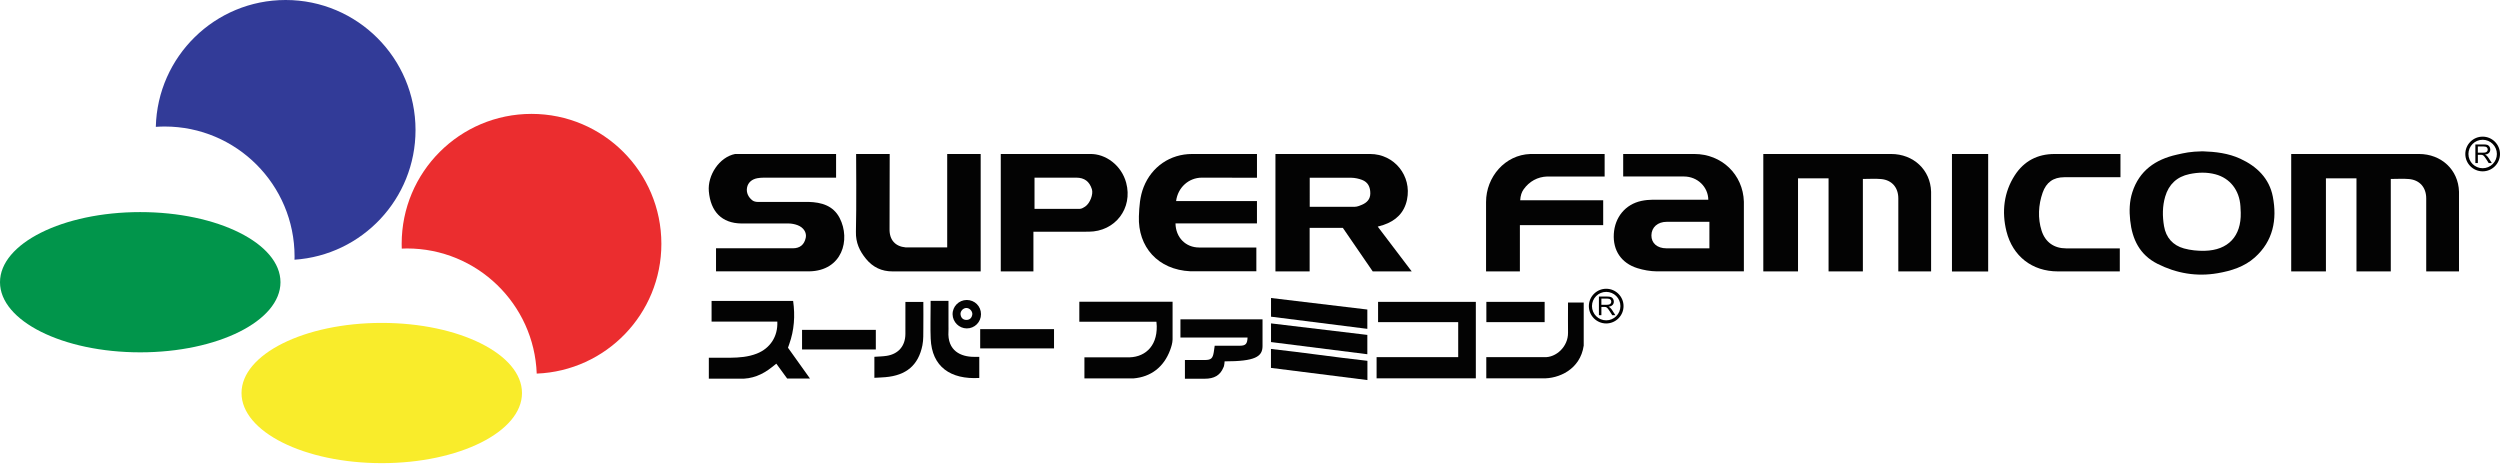
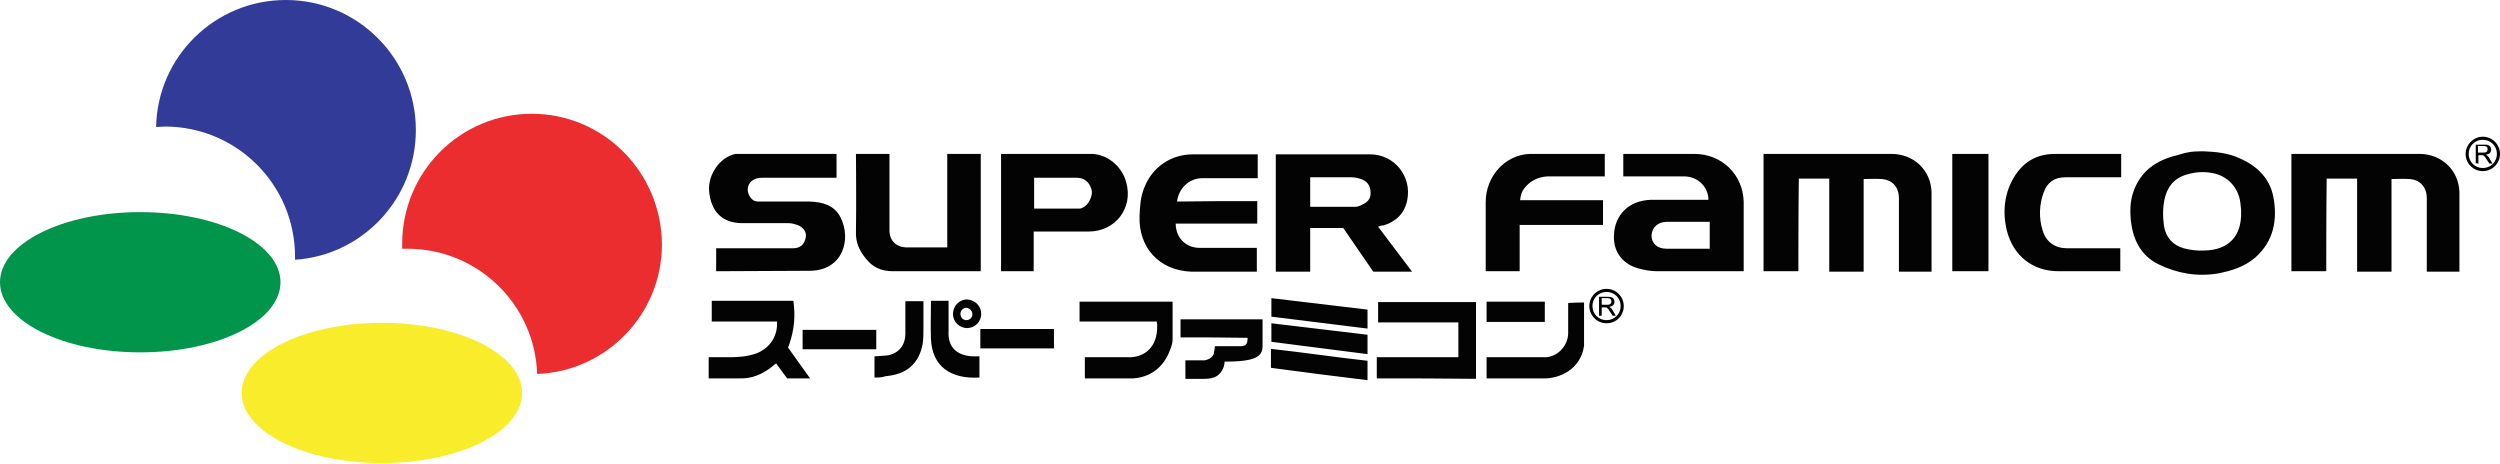
- <svg xmlns="http://www.w3.org/2000/svg" version="1.1" id="Ebene_1" x="0px" y="0px" width="566.929px" height="105.029px" viewBox="-0.756 0 566.929 105.029" enable-background="new -0.756 0 566.929 105.029" xml:space="preserve">
-   <g>
-     <path fill="#030303" d="M406.984,61.545h-7.873V34.92c0,0,19.708,0,28.991,0c5.01,0,8.923,3.551,9.06,8.566v18.061h-7.434   c0,0,0-11.475,0-16.551c0-2.462-1.449-4.167-3.89-4.392c-1.339-0.123-2.696-0.022-4.147-0.022c0,6.958,0,20.965,0,20.965h-7.78   c0,0,0-14.047,0-21.111c-2.335,0-4.573,0-6.927,0C406.984,47.386,406.984,61.545,406.984,61.545z" />
-     <path fill="#030303" d="M526.698,61.545h-7.873V34.92c0,0,19.707,0,28.99,0c5.011,0,8.924,3.551,9.061,8.566v18.061h-7.434   c0,0,0-11.475,0-16.551c0-2.462-1.449-4.167-3.89-4.392c-1.339-0.123-2.696-0.022-4.147-0.022c0,6.958,0,20.965,0,20.965h-7.78   c0,0,0-14.047,0-21.111c-2.335,0-4.573,0-6.927,0C526.698,47.386,526.698,61.545,526.698,61.545z" />
-     <path fill="#030303" d="M311.674,51.389c2.514,3.317,5.128,6.755,7.705,10.156c-2.958,0-8.842,0-8.842,0l-6.774-9.873h-7.53   c0,0,0,6.592,0,9.873c-2.642,0-5.164,0-7.755,0c0-8.774,0-17.764,0-26.625c0.376,0,0.75,0,1.124,0c6.781,0,13.561-0.004,20.34,0   c5.526,0.003,9.484,4.982,8.373,10.352c-0.612,2.966-2.521,4.787-5.332,5.735C312.593,51.139,312.195,51.24,311.674,51.389z    M296.252,46.893c3.439,0,10.23,0,10.23,0c0.536-0.006,1.093-0.239,1.599-0.453c1.126-0.48,1.906-1.248,1.911-2.587   c0.005-1.418-0.516-2.547-1.881-3.063c-0.764-0.288-1.611-0.466-2.426-0.482h-9.434C296.252,40.308,296.252,44.734,296.252,46.893z   " />
-     <path fill="#030303" d="M394.705,61.536h-19.769c-1.47-0.02-2.988-0.286-4.388-0.727c-3.646-1.144-5.552-4.022-5.338-7.743   c0.219-3.804,2.624-6.726,6.234-7.5c0.843-0.18,1.72-0.27,2.581-0.276h12.614c0.346,0-0.345,0,0,0   c-0.045-2.904-2.441-5.255-5.51-5.267h-13.792V34.92h16.135c6.198,0,11.044,4.635,11.233,10.815v15.802H394.705z M386.889,50.301   c-3.253,0-6.464,0-9.677,0c-2.05,0-3.443,1.227-3.475,3.056c-0.028,1.777,1.313,2.952,3.399,2.956h9.752   C386.889,56.313,386.889,52.441,386.889,50.301z" />
-     <path fill="#030303" d="M161.618,61.535v-5.228l17.414-0.001c1.608,0,2.589-0.8,2.933-2.378c0.254-1.163-0.475-2.355-1.878-2.875   c-0.638-0.235-1.348-0.37-2.025-0.377h-10.74c-4.382-0.065-6.941-2.672-7.336-7.306c-0.307-3.609,2.352-7.729,5.952-8.449   c0,0,15.493,0,22.906,0c0,1.602,0,3.677,0,5.364c-0.364,0-0.734,0-1.104,0c-5.109,0-10.22-0.003-15.329,0.005   c-0.483,0.001-0.974,0.04-1.447,0.127c-1.203,0.227-2.095,0.964-2.313,2.124c-0.215,1.138,0.29,2.2,1.242,2.919   c0.294,0.222,0.768,0.327,1.16,0.329h11.574c2.869,0.082,5.565,0.819,7.023,3.639c2.544,4.924,0.583,11.997-6.906,12.106H161.618z" />
-     <path fill="#030303" d="M498.714,34.311c2.974,0.098,5.863,0.437,8.568,1.683c3.762,1.733,6.574,4.461,7.373,8.596   c1.003,5.21,0.084,10.078-4.089,13.797c-2.368,2.113-5.362,3.042-8.427,3.57c-4.761,0.819-9.32,0.048-13.639-2.131   c-4.04-2.036-5.733-5.563-6.191-9.836c-0.229-2.15-0.183-4.303,0.487-6.391c1.582-4.918,5.252-7.438,10.048-8.517   C494.761,34.652,495.864,34.376,498.714,34.311z M507.382,48.23c-0.023-0.484-0.041-0.971-0.07-1.456   c-0.226-3.635-2.36-6.377-5.688-7.25c-1.95-0.511-3.93-0.453-5.881-0.044c-2.833,0.593-4.683,2.329-5.493,5.092   c-0.646,2.199-0.644,4.467-0.266,6.707c0.437,2.598,2.011,4.366,4.516,5.059c1.506,0.418,3.139,0.574,4.708,0.537   C504.552,56.745,507.509,53.553,507.382,48.23z" />
-     <path fill="#030303" d="M284.287,45.599c0,1.742,0,3.361,0,5.058c-6.189,0-12.331,0-18.473,0c0.049,3.195,2.302,5.467,5.353,5.47   c3.963,0.005,12.982,0.001,12.982,0.001v5.393h-14.934c-7.426-0.342-11.949-5.58-11.701-12.458c0.081-2.265,0.231-4.5,1.075-6.638   c1.825-4.625,6.025-7.504,10.974-7.504c4.519,0,14.728,0,14.728,0v5.386c0,0-10.081-0.031-12.514-0.021   c-2.966,0.015-5.434,2.226-5.827,5.312C272.053,45.599,278.143,45.599,284.287,45.599z" />
-     <path fill="#030303" d="M214.043,56.101c0,0,0-14.233,0-21.18c2.555,0,5.035,0,7.591,0c0,8.677,0,26.617,0,26.617l-19.981,0.008   c-2.468,0.009-4.455-0.946-6.003-2.82c-1.47-1.779-2.372-3.705-2.306-6.161c0.144-5.315,0.043-17.644,0.043-17.644h7.615   l-0.033,17.015c-0.054,2.499,1.333,3.959,3.642,4.165H214.043z" />
-     <path fill="#030303" d="M233.594,52.546c0,3.073,0,6.033,0,8.992c-2.497,0-4.917,0-7.405,0c0-8.747,0-26.617,0-26.617h20.209   c3.576-0.096,7.168,2.57,8.231,6.527c1.553,5.779-2.48,11.071-8.5,11.095c-3.825,0.017-7.65,0.003-11.476,0.003   C234.347,52.546,234.042,52.546,233.594,52.546z M233.844,47.365h10.246c0.413-0.006,0.867-0.267,1.227-0.509   c1.121-0.754,1.897-2.818,1.538-3.948c-0.563-1.766-1.691-2.615-3.549-2.623h-9.462L233.844,47.365L233.844,47.365z" />
-     <path fill="#030303" d="M363.13,34.922v5.104h-12.994c-2.205,0.063-4.091,1.105-5.383,2.921c-0.44,0.622-0.711,1.406-0.771,2.472   c6.417,0,12.58,0,18.82,0c0,1.931,0,3.749,0,5.635c-6.268,0-12.515,0-18.89,0c0,3.448,0,7.045,0,10.494c-2.606,0-7.673,0-7.673,0   s0-10.872,0-15.737c0-5.691,4.316-10.702,10.02-10.887L363.13,34.922L363.13,34.922z" />
-     <path fill="#030303" d="M479.954,56.323v5.223h-14.041c-5.818,0-10.246-3.422-11.662-9.085c-1.104-4.418-0.596-8.885,1.907-12.735   c2.08-3.202,5.129-4.796,8.964-4.804h14.983v5.266h-12.722c-2.495,0.001-4.103,1.156-4.93,3.511   c-0.965,2.748-1.132,5.813-0.229,8.624c0.836,2.604,2.829,4.001,5.556,4.001H479.954z" />
-     <path fill="#030303" d="M311.416,85.799c0-1.609,0-3.16,0-4.805c6.178,0,12.311,0,18.507,0c0-2.678,0-5.259,0-7.945   c-6.063,0-12.093,0-18.172,0c0-1.582,0-3.061,0-4.6c7.396,0,14.745,0,22.17,0c0,5.769,0,11.545,0,17.35   C326.417,85.799,318.93,85.799,311.416,85.799z" />
-     <path fill="#030303" d="M160.61,72.933c0-1.665,0-3.149,0-4.691c6.179,0,12.31,0,18.494,0c0.474,3.372,0.248,6.633-0.883,9.8   c-0.104,0.292-0.285,0.81-0.285,0.81s3.433,4.828,4.983,6.981c-1.754,0-5.174,0-5.174,0s-1.765-2.383-2.454-3.364   c-0.355,0.282-0.674,0.534-0.992,0.787c-2.156,1.723-4.539,2.736-7.373,2.621c0,0-4.579,0-6.939,0v-4.75   c0,0,3.243,0.016,4.861-0.003c2.052-0.024,4.079-0.176,6.028-0.942c3.013-1.186,4.801-3.885,4.64-7.249   C170.573,72.933,165.625,72.933,160.61,72.933z" />
-     <rect x="441.893" y="34.922" fill="#030303" width="8.212" height="26.642" />
-     <path fill="#030303" d="M245.159,85.809v-4.783h9.558c3.893,0.199,6.946-2.267,6.845-7.07c-0.006-0.307-0.045-0.612-0.074-0.996   c-5.82,0-11.612,0-17.485,0c0-1.549,0-3.019,0-4.53c7.037,0,21.148,0,21.148,0v8.554c-0.019,0.813-0.275,1.655-0.563,2.427   c-1.435,3.831-4.344,6.064-8.295,6.4L245.159,85.809L245.159,85.809z" />
-     <path fill="#030303" d="M266.934,76.535c0-1.436,0-2.773,0-4.124c6.208,0,18.616,0,18.616,0v6.065c0,2.423-1.705,3.47-8.597,3.47   c0,0-0.062,1.086-0.279,1.389c-0.726,1.804-2.137,2.548-4.192,2.548h-4.531c0-1.412,0-2.768,0-4.243c1.482,0,2.963,0,4.444,0   s1.862-0.325,2.104-1.813c0.072-0.444,0.127-0.893,0.203-1.424c1.911,0,3.815,0.008,5.721-0.002   c1.29-0.006,1.678-0.413,1.731-1.864C277.098,76.535,272.044,76.535,266.934,76.535z" />
-     <path fill="#030303" d="M358.385,68.598v9.777c-0.791,5.453-5.714,7.533-9.329,7.424h-12.764v-4.805h13.128   c2.703,0.137,5.449-2.39,5.408-5.548c-0.025-1.981-0.004-3.963-0.004-5.945c0-0.274,0-0.551,0-0.903   C356.073,68.598,357.265,68.598,358.385,68.598z" />
-     <path fill="#030303" d="M210.283,68.23c1.377,0,2.65,0,4.049,0c0,1.923,0,3.82,0,5.717c0,0.382,0.021,0.767-0.004,1.147   c-0.293,4.505,2.862,5.83,5.8,5.829c0.379,0,0.758,0,1.19,0c0,1.624,0,3.206,0,4.787c-6.511,0.378-10.761-2.522-11.02-8.917   c-0.102-2.497-0.017-5.004-0.017-7.505C210.283,68.949,210.283,68.61,210.283,68.23z" />
-     <polygon fill="#030303" points="309.317,80.329 287.475,77.571 287.475,73.336 309.317,75.947  " />
-     <polygon fill="#030303" points="309.317,74.573 287.475,71.816 287.475,67.579 309.317,70.192  " />
-     <path fill="#030303" d="M309.336,81.823c0,1.524,0,2.9,0,4.364c-7.307-0.921-14.559-1.836-21.875-2.759c0-1.292,0-2.848,0-4.298   C294.727,79.928,302.006,81.016,309.336,81.823z" />
-     <path fill="#030303" d="M197.528,85.676c0-1.672,0-3.217,0-4.764c0.958-0.071,1.893-0.076,2.805-0.22   c2.667-0.421,4.219-2.268,4.229-4.963c0.009-2.392,0.002-4.786,0.002-7.261c1.344,0,2.639,0,4.067,0c0,1.959,0.03,3.927,0,5.896   c-0.02,1.315,0.045,2.662-0.211,3.938c-0.907,4.514-3.657,6.827-8.388,7.229C199.217,85.602,198.395,85.627,197.528,85.676z" />
-     <path fill="#030303" d="M197.855,74.8c0,1.508,0,2.956,0,4.446c-5.588,0-11.13,0-16.729,0c0-1.488,0-2.932,0-4.446   C186.688,74.8,192.229,74.8,197.855,74.8z" />
-     <path fill="#030303" d="M221.522,74.638c5.629,0,11.167,0,16.745,0c0,1.468,0,2.877,0,4.367c-5.577,0-11.134,0-16.745,0   C221.522,77.575,221.522,76.131,221.522,74.638z" />
-     <path fill="#030303" d="M349.526,68.449c0,1.505,0,3.127,0,4.6c-4.408,0-8.779,0-13.218,0c0-1.435,0-3.076,0-4.6   C340.664,68.449,345.05,68.449,349.526,68.449z" />
-     <path fill="#030303" d="M221.708,71.246c-0.002,1.802-1.457,3.249-3.244,3.229c-1.735-0.021-3.17-1.448-3.2-3.186   c-0.031-1.782,1.417-3.255,3.207-3.262C220.277,68.02,221.71,69.446,221.708,71.246z M219.747,71.205   c-0.023-0.734-0.676-1.37-1.362-1.366c-0.726,0.006-1.404,0.727-1.318,1.456c0.093,0.81,0.61,1.283,1.397,1.252   C219.265,72.516,219.672,71.957,219.747,71.205z" />
-     <g>
-       <path d="M361.832,71.479v-4.23h1.876c0.378,0,0.664,0.038,0.86,0.114c0.194,0.076,0.353,0.21,0.47,0.401    c0.117,0.192,0.177,0.405,0.177,0.639c0,0.3-0.097,0.553-0.292,0.759c-0.192,0.205-0.493,0.336-0.899,0.393    c0.148,0.07,0.261,0.142,0.339,0.21c0.161,0.149,0.317,0.337,0.464,0.563l0.736,1.151h-0.706l-0.56-0.88    c-0.163-0.254-0.299-0.448-0.404-0.582c-0.105-0.137-0.2-0.23-0.284-0.284c-0.082-0.053-0.168-0.09-0.254-0.111    c-0.063-0.014-0.168-0.021-0.313-0.021h-0.648v1.878L361.832,71.479L361.832,71.479z M362.391,69.115h1.204    c0.256,0,0.457-0.026,0.601-0.079c0.145-0.053,0.256-0.137,0.329-0.254c0.073-0.116,0.111-0.242,0.111-0.379    c0-0.2-0.07-0.365-0.216-0.494c-0.146-0.128-0.376-0.193-0.688-0.193h-1.341V69.115L362.391,69.115z" />
-     </g>
-     <g>
-       <path d="M363.485,73.351c-2.169,0-3.933-1.767-3.933-3.935s1.765-3.933,3.933-3.933c2.166,0,3.932,1.765,3.932,3.933    S365.653,73.351,363.485,73.351z M363.485,66.191c-1.778,0-3.226,1.446-3.226,3.226s1.447,3.227,3.226,3.227    c1.777,0,3.225-1.447,3.225-3.227S365.262,66.191,363.485,66.191z" />
-     </g>
-     <g>
-       <g>
-         <path d="M560.587,36.984v-4.231h1.876c0.378,0,0.665,0.038,0.861,0.114c0.192,0.076,0.353,0.21,0.47,0.401     c0.116,0.193,0.175,0.405,0.175,0.639c0,0.3-0.095,0.552-0.29,0.758c-0.192,0.206-0.495,0.336-0.9,0.392     c0.148,0.071,0.262,0.143,0.34,0.21c0.161,0.15,0.317,0.338,0.463,0.563l0.736,1.151h-0.705l-0.561-0.879     c-0.162-0.255-0.298-0.448-0.403-0.583c-0.105-0.136-0.201-0.23-0.284-0.284c-0.082-0.054-0.168-0.09-0.254-0.112     c-0.064-0.014-0.169-0.021-0.313-0.021h-0.648v1.878h-0.562V36.984z M561.147,34.62h1.204c0.255,0,0.455-0.026,0.602-0.079     c0.143-0.053,0.253-0.137,0.329-0.254c0.072-0.116,0.109-0.243,0.109-0.379c0-0.201-0.07-0.365-0.217-0.494     c-0.146-0.128-0.376-0.194-0.688-0.194h-1.34V34.62L561.147,34.62z" />
-       </g>
-       <g>
-         <path d="M562.24,38.855c-2.168,0-3.933-1.766-3.933-3.934s1.767-3.934,3.933-3.934c2.168,0,3.933,1.766,3.933,3.934     S564.408,38.855,562.24,38.855z M562.24,31.696c-1.778,0-3.226,1.446-3.226,3.226s1.447,3.227,3.226,3.227     s3.226-1.447,3.226-3.227S564.018,31.696,562.24,31.696z" />
-       </g>
-     </g>
-     <g>
-       <path id="path2842" fill="#01954B" d="M62.849,63.997C62.85,72.779,48.614,79.9,31.047,79.9    c-17.563,0.001-31.803-7.118-31.804-15.9c0,0,0,0,0-0.002c-0.001-8.782,14.236-15.902,31.8-15.902    c17.563,0,31.804,7.119,31.805,15.899C62.849,63.997,62.849,63.997,62.849,63.997z" />
-       <path id="path3624" fill="#F9EC2B" d="M117.618,89.127c0.003,8.779-14.233,15.902-31.798,15.902    c-17.563,0-31.803-7.119-31.806-15.9c0-0.002,0-0.002,0-0.002c-0.002-8.783,14.235-15.902,31.8-15.902s31.802,7.115,31.804,15.898    C117.618,89.126,117.618,89.126,117.618,89.127z" />
-       <path id="path3644" fill="#323B98" d="M64.017,0C47.987,0,34.96,12.812,34.58,28.766c0.666-0.047,1.329-0.075,2.006-0.075    c16.269,0,29.457,13.202,29.457,29.485c0,0.242-0.012,0.479-0.018,0.72c15.335-1.029,27.448-13.801,27.448-29.411    C93.473,13.202,80.286,0,64.017,0L64.017,0z" />
-       <path id="path3897" fill="#EB2D2F" d="M119.779,25.827c-16.264,0-29.447,13.192-29.447,29.464c0,0.363,0.005,0.73,0.019,1.087    c0.392-0.014,0.78-0.035,1.177-0.035c15.897,0,28.853,12.611,29.429,28.378c15.72-0.615,28.268-13.547,28.268-29.427    C149.227,39.019,136.043,25.827,119.779,25.827L119.779,25.827z" />
-     </g>
-   </g>
+ <svg xmlns="http://www.w3.org/2000/svg" viewBox="-22.8 345 400 74.087">
+   <path fill="#030303" d="M264.94 388.394h-5.574v-18.769h20.462c3.528 0 6.28 2.54 6.421 6.068v12.771h-5.221v-11.713c0-1.764-.988-2.963-2.752-3.105-.917-.071-1.905 0-2.893 0v14.817h-5.504v-14.888h-4.869c-.071 4.869-.071 14.817-.071 14.817zm84.459 0h-5.574v-18.769h20.462c3.528 0 6.28 2.54 6.421 6.068v12.771h-5.221v-11.713c0-1.764-.988-2.963-2.752-3.105-.917-.071-1.905 0-2.893 0v14.817h-5.504v-14.888h-4.869c-.071 4.869-.071 14.817-.071 14.817zm-151.702-7.126c1.764 2.328 3.599 4.798 5.433 7.197h-6.209l-4.798-6.985h-5.292v6.985h-5.504v-18.769h15.1c3.881 0 6.703 3.528 5.927 7.338-.423 2.117-1.764 3.387-3.74 4.022-.282 0-.564.071-.917.212zm-10.866-3.175h7.197c.353 0 .776-.141 1.129-.353.776-.353 1.341-.847 1.341-1.835 0-.988-.353-1.764-1.341-2.187-.564-.212-1.129-.353-1.693-.353h-6.633v4.727zm69.43 10.302h-13.971c-1.058 0-2.117-.212-3.105-.494-2.54-.776-3.951-2.822-3.74-5.433.141-2.681 1.835-4.727 4.375-5.292.564-.141 1.2-.212 1.835-.212h8.89c.212 0-.212 0 0 0 0-2.046-1.693-3.74-3.881-3.74h-9.737v-3.599h11.36c4.375 0 7.762 3.246 7.903 7.62v11.148h.071zm-5.504-7.903h-6.844c-1.411 0-2.399.847-2.47 2.187 0 1.27.917 2.117 2.399 2.117h6.915v-4.304zm-158.97 7.903v-3.669h12.277c1.129 0 1.835-.564 2.046-1.693.212-.847-.353-1.693-1.341-2.046-.423-.141-.917-.282-1.411-.282h-7.55c-3.105-.071-4.869-1.905-5.151-5.151-.212-2.54 1.693-5.433 4.234-5.927h16.158v3.81H99.479c-.353 0-.706 0-.988.071-.847.141-1.482.706-1.623 1.482-.141.776.212 1.552.847 2.046.212.141.564.212.847.212h8.185c2.046.07 3.951.564 4.939 2.54 1.764 3.457.423 8.467-4.869 8.538l-15.029.071zm237.855-19.192c2.117.071 4.163.282 6.068 1.2 2.681 1.2 4.657 3.175 5.221 6.068.706 3.669.071 7.126-2.893 9.737-1.693 1.482-3.81 2.117-5.927 2.54-3.387.564-6.562 0-9.596-1.482-2.822-1.411-4.022-3.951-4.375-6.915-.141-1.482-.141-3.034.353-4.516 1.129-3.457 3.74-5.221 7.056-5.998 1.341-.423 2.117-.635 4.092-.635zm6.139 9.808c0-.353 0-.706-.071-1.058-.141-2.54-1.693-4.516-4.022-5.151-1.411-.353-2.752-.353-4.163 0-1.976.423-3.316 1.623-3.881 3.599-.423 1.552-.423 3.175-.212 4.727.282 1.835 1.411 3.105 3.175 3.599 1.058.282 2.187.423 3.316.353 3.881-.071 5.927-2.328 5.856-6.068zm-157.418-1.835v3.599h-13.053c0 2.258 1.623 3.881 3.81 3.881h9.173v3.81h-10.513c-5.221-.212-8.397-3.951-8.255-8.82.07-1.623.141-3.175.776-4.657 1.27-3.246 4.234-5.292 7.762-5.292h10.372v3.81h-8.82c-2.117 0-3.81 1.552-4.092 3.74 4.234-.071 8.467-.071 12.842-.071zm-49.603 7.409v-14.959h5.362v18.769h-14.112c-1.764 0-3.175-.635-4.234-1.976-1.058-1.27-1.693-2.611-1.623-4.375.071-3.74 0-12.418 0-12.418h5.362v11.995c-.071 1.764.917 2.822 2.54 2.963h6.703zm13.83-2.54v6.35h-5.221v-18.769h14.253c2.54-.071 5.08 1.835 5.786 4.586 1.129 4.092-1.764 7.832-5.998 7.832h-8.82zm.141-3.669h7.197c.282 0 .635-.212.847-.353.776-.564 1.341-1.976 1.058-2.752-.423-1.27-1.2-1.835-2.47-1.835h-6.703v4.939h.071zm91.233-8.749v3.599h-9.173c-1.552.071-2.893.776-3.81 2.046-.282.423-.494.988-.564 1.764h13.265v3.951h-13.336v7.409h-5.433v-11.078c0-4.022 3.034-7.55 7.056-7.691h11.995zm82.484 15.1v3.669h-9.878c-4.092 0-7.197-2.399-8.255-6.421-.776-3.105-.423-6.28 1.341-8.961 1.482-2.258 3.599-3.387 6.35-3.387h10.584v3.74h-8.961c-1.764 0-2.893.847-3.457 2.47-.706 1.905-.776 4.092-.141 6.068.564 1.835 1.976 2.822 3.951 2.822h8.467zm-118.963 20.815v-3.387h13.053v-5.574h-12.842v-3.246h15.664v12.277c-5.292-.071-10.584-.071-15.876-.071zm-106.403-9.102v-3.316h13.053c.353 2.399.141 4.657-.635 6.915-.07.212-.212.564-.212.564s2.399 3.387 3.528 4.939h-3.669s-1.27-1.693-1.764-2.399c-.282.212-.494.353-.706.564-1.552 1.2-3.175 1.905-5.221 1.835h-4.869v-3.387h3.457c1.482 0 2.893-.141 4.234-.635 2.117-.847 3.387-2.752 3.246-5.08H91.083zm198.483-26.812h5.786v18.769h-5.786zm-138.79 35.915v-3.387h6.774c2.752.141 4.869-1.623 4.798-5.01 0-.212 0-.423-.071-.706h-12.348v-3.175h14.888v6.068c0 .564-.212 1.2-.423 1.693-.988 2.681-3.034 4.304-5.856 4.516h-7.762zm15.311-6.562v-2.893h13.124v4.304c0 1.693-1.2 2.47-6.068 2.47 0 0-.071.776-.212.988-.494 1.27-1.482 1.764-2.963 1.764h-3.105v-2.963h3.105s1.341-.212 1.482-1.27c.071-.282.071-.635.141-.988h4.022c.917 0 1.2-.282 1.2-1.341-3.528-.071-7.126-.071-10.725-.071zm64.562-5.574v6.915c-.564 3.881-4.022 5.292-6.562 5.221H215.055v-3.387h9.243c1.905.071 3.81-1.693 3.81-3.881v-4.798c.917-.071 1.764-.071 2.54-.071zm-104.498-.282h2.822v4.798c-.212 3.175 2.046 4.092 4.092 4.092h.847v3.387c-4.586.282-7.62-1.764-7.762-6.28-.071-1.764 0-3.528 0-5.292v-.706zm69.854 8.538l-15.382-1.976v-2.963l15.382 1.835m0-.988l-15.382-1.905v-2.963l15.382 1.835m0 8.185v3.105c-5.151-.635-10.302-1.27-15.452-1.976v-3.034c5.151.564 10.302 1.341 15.452 1.905zm-78.885 2.681v-3.387c.706-.071 1.341-.071 1.976-.141 1.905-.282 2.963-1.623 2.963-3.528v-5.151h2.893v4.163c0 .917 0 1.905-.141 2.752-.635 3.175-2.611 4.798-5.927 5.08-.564.212-1.129.212-1.764.212z" />
+   <path fill="#030303" d="M117.401 397.778v3.105h-11.783v-3.105h11.783zm16.652-.141h11.783v3.105h-11.783v-3.105zm90.316-4.375v3.246H215.055v-3.246h9.314zm-90.175 1.976c0 1.27-1.058 2.258-2.258 2.258-1.2 0-2.258-.988-2.258-2.258 0-1.27.988-2.328 2.258-2.328 1.27.071 2.258 1.058 2.258 2.328zm-1.411 0c0-.494-.494-.988-.988-.988-.494 0-.988.494-.917 1.058.071.564.423.917.988.917.635-.071.917-.494.917-.988z" />
+   <path d="M233.048 395.45v-2.963h1.341c.282 0 .494 0 .635.071.141.071.282.141.353.282.07.141.141.282.141.423 0 .212-.071.423-.212.564-.141.141-.353.212-.635.282.071.071.212.071.212.141.141.071.212.212.353.423l.494.847h-.494l-.423-.635c-.141-.212-.212-.282-.282-.423l-.212-.212c-.071-.071-.141-.071-.212-.071h-.635v1.341h-.423v-.071zm.423-1.693h.847c.212 0 .353 0 .423-.071.071-.07.212-.07.212-.212.071-.071.071-.141.071-.282s-.071-.282-.141-.353c-.071-.071-.282-.141-.494-.141h-.917v1.058z" />
+   <path d="M234.247 396.72c-1.552 0-2.752-1.27-2.752-2.752 0-1.552 1.27-2.752 2.752-2.752 1.552 0 2.752 1.27 2.752 2.752 0 1.552-1.2 2.752-2.752 2.752zm0-5.01c-1.27 0-2.258.988-2.258 2.258 0 1.27.988 2.258 2.258 2.258 1.27 0 2.258-.988 2.258-2.258 0-1.27-.988-2.258-2.258-2.258zm139.072-20.603v-2.963h1.341c.282 0 .494 0 .635.071.141.071.282.141.353.282.071.141.141.282.141.423 0 .212-.071.423-.212.564-.141.141-.353.212-.635.282.071.071.212.071.212.141.141.071.212.212.353.423l.494.847h-.494l-.423-.635c-.141-.212-.212-.282-.282-.423l-.212-.212c-.071-.071-.141-.071-.212-.071h-.635v1.341l-.423-.071zm.353-1.693h.847c.212 0 .353 0 .423-.071.071-.071.212-.071.212-.212.071-.071.071-.141.071-.282s-.071-.282-.141-.353c-.07-.071-.282-.141-.494-.141h-.917v1.058z" />
+   <path d="M374.448 372.377c-1.552 0-2.752-1.27-2.752-2.752 0-1.482 1.27-2.752 2.752-2.752 1.552 0 2.752 1.27 2.752 2.752 0 1.482-1.2 2.752-2.752 2.752zm0-5.01c-1.27 0-2.258.988-2.258 2.258 0 1.27.988 2.258 2.258 2.258 1.27 0 2.258-.988 2.258-2.258 0-1.27-.988-2.258-2.258-2.258z" />
+   <path fill="#01954b" d="M22.076 390.158c0 6.209-10.019 11.219-22.438 11.219-12.418 0-22.438-5.01-22.438-11.219 0-6.209 10.019-11.219 22.438-11.219 12.418 0 22.438 5.01 22.438 11.219z" />
+   <path fill="#f9ec2b" d="M60.742 407.868c0 6.209-10.019 11.219-22.438 11.219-12.418 0-22.438-5.01-22.438-11.219s10.019-11.219 22.438-11.219c12.418 0 22.438 5.01 22.438 11.219z" />
+   <path fill="#323b98" d="M22.922 345c-11.289 0-20.533 9.032-20.744 20.321.494 0 .917-.071 1.411-.071 11.501 0 20.815 9.314 20.815 20.815v.494c10.796-.706 19.333-9.737 19.333-20.744 0-11.501-9.314-20.815-20.815-20.815z" />
+   <path fill="#eb2d2f" d="M62.294 363.204c-11.501 0-20.744 9.314-20.744 20.815v.776h.847c11.219 0 20.392 8.89 20.744 20.039 11.078-.423 19.968-9.525 19.968-20.744-.071-11.572-9.384-20.886-20.815-20.886z" />
</svg>
